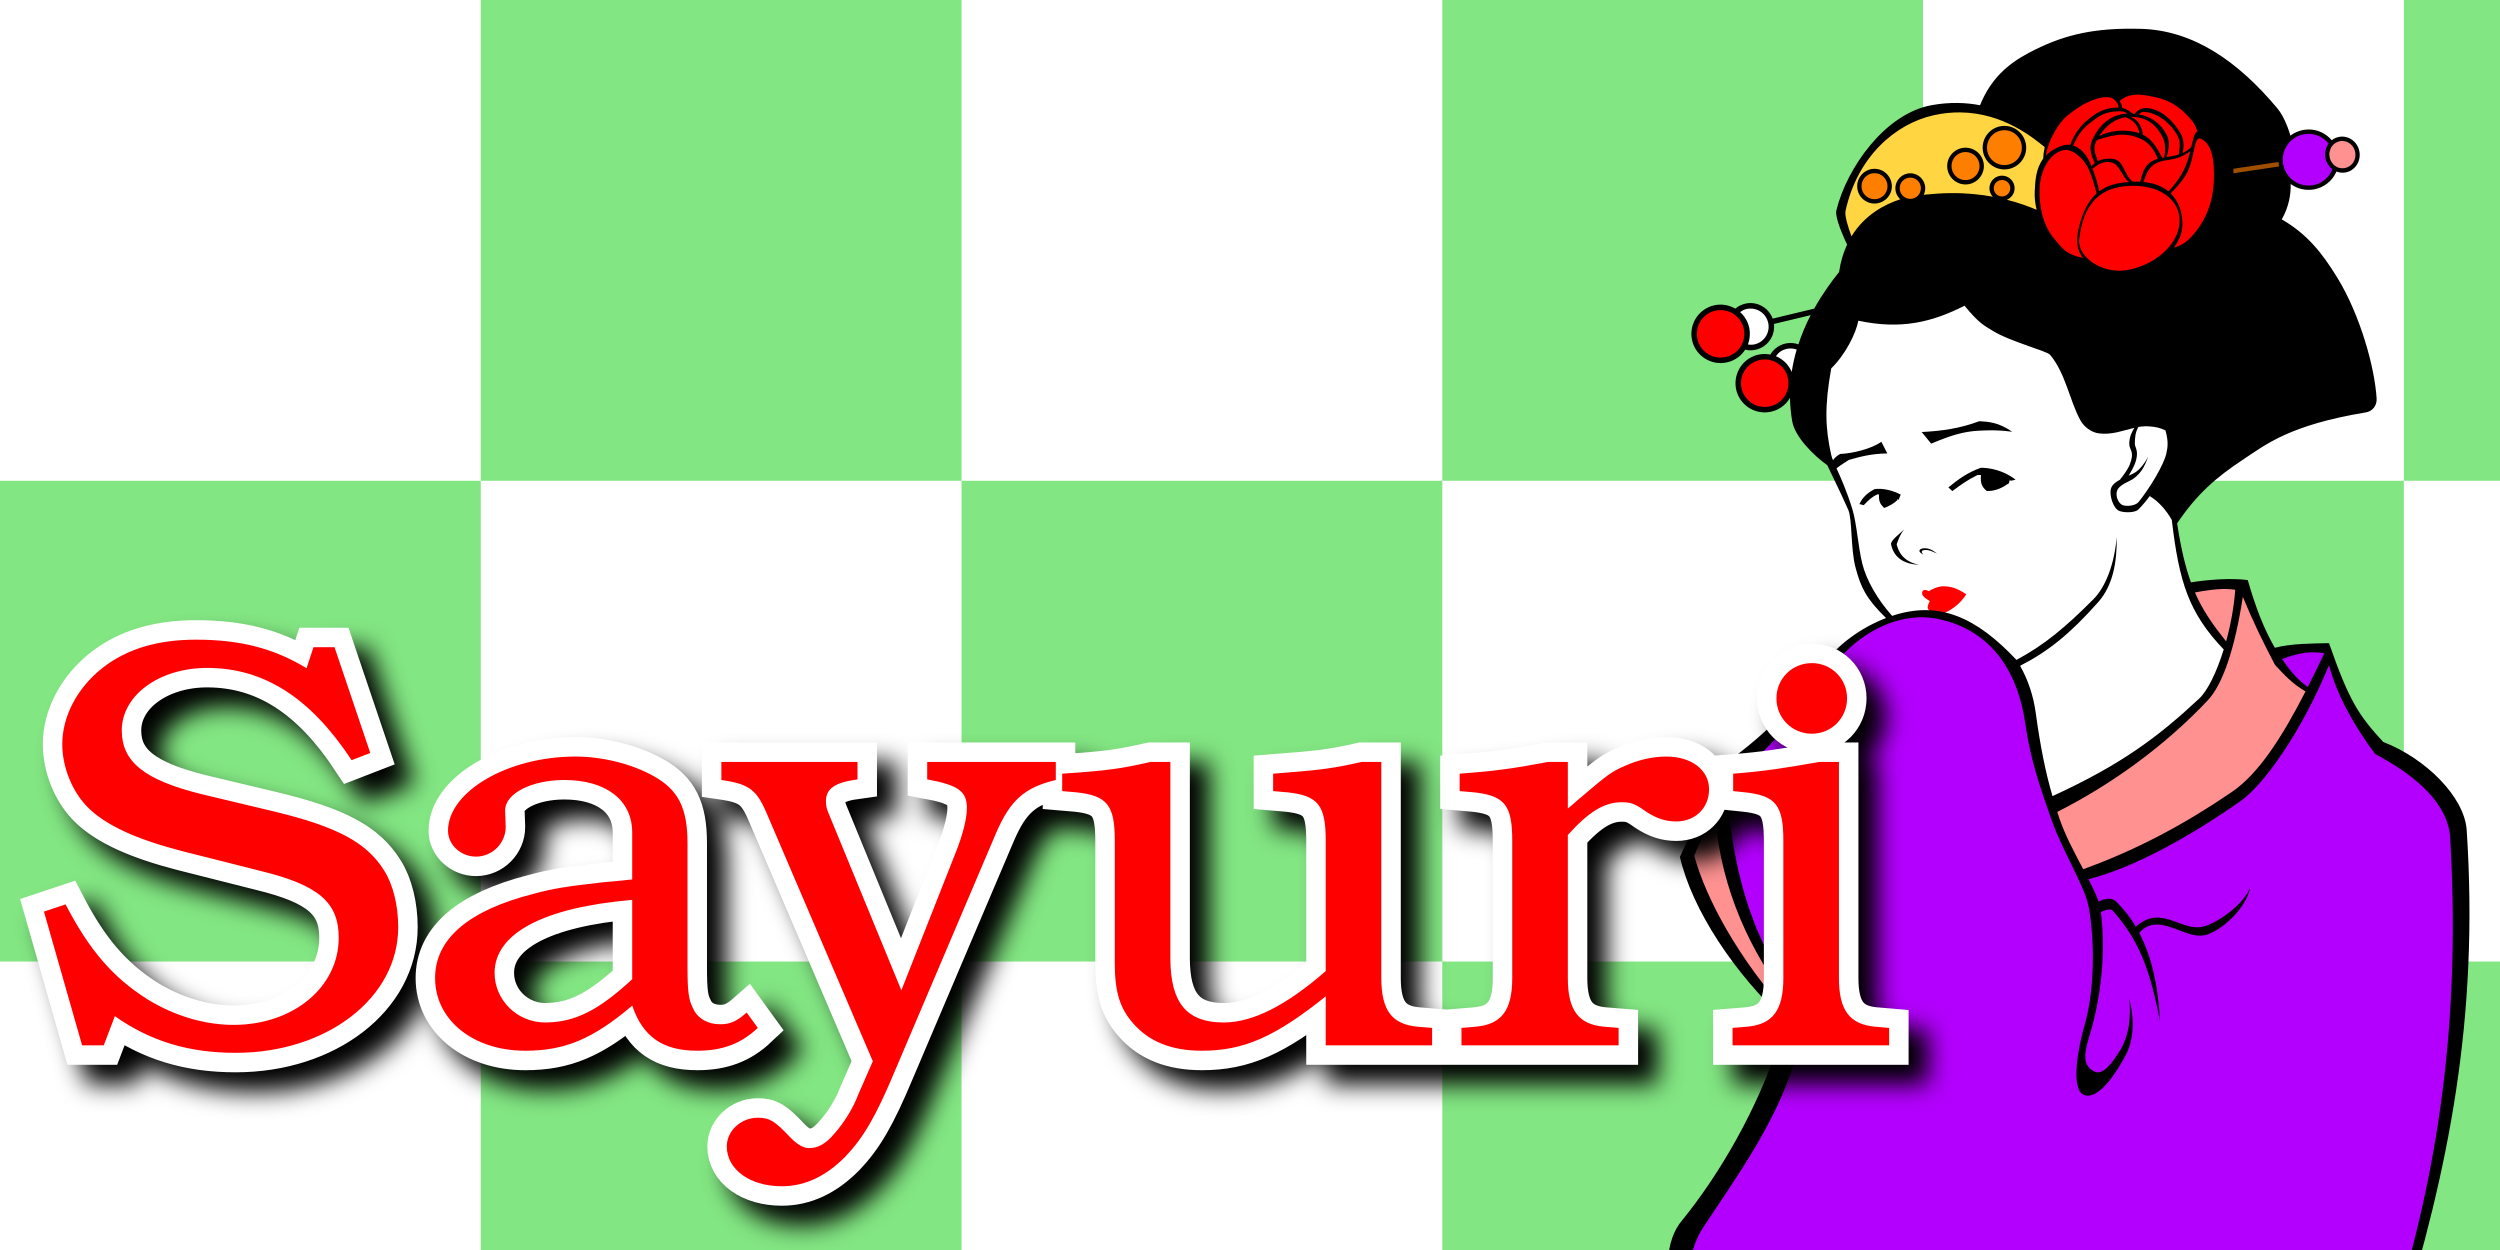
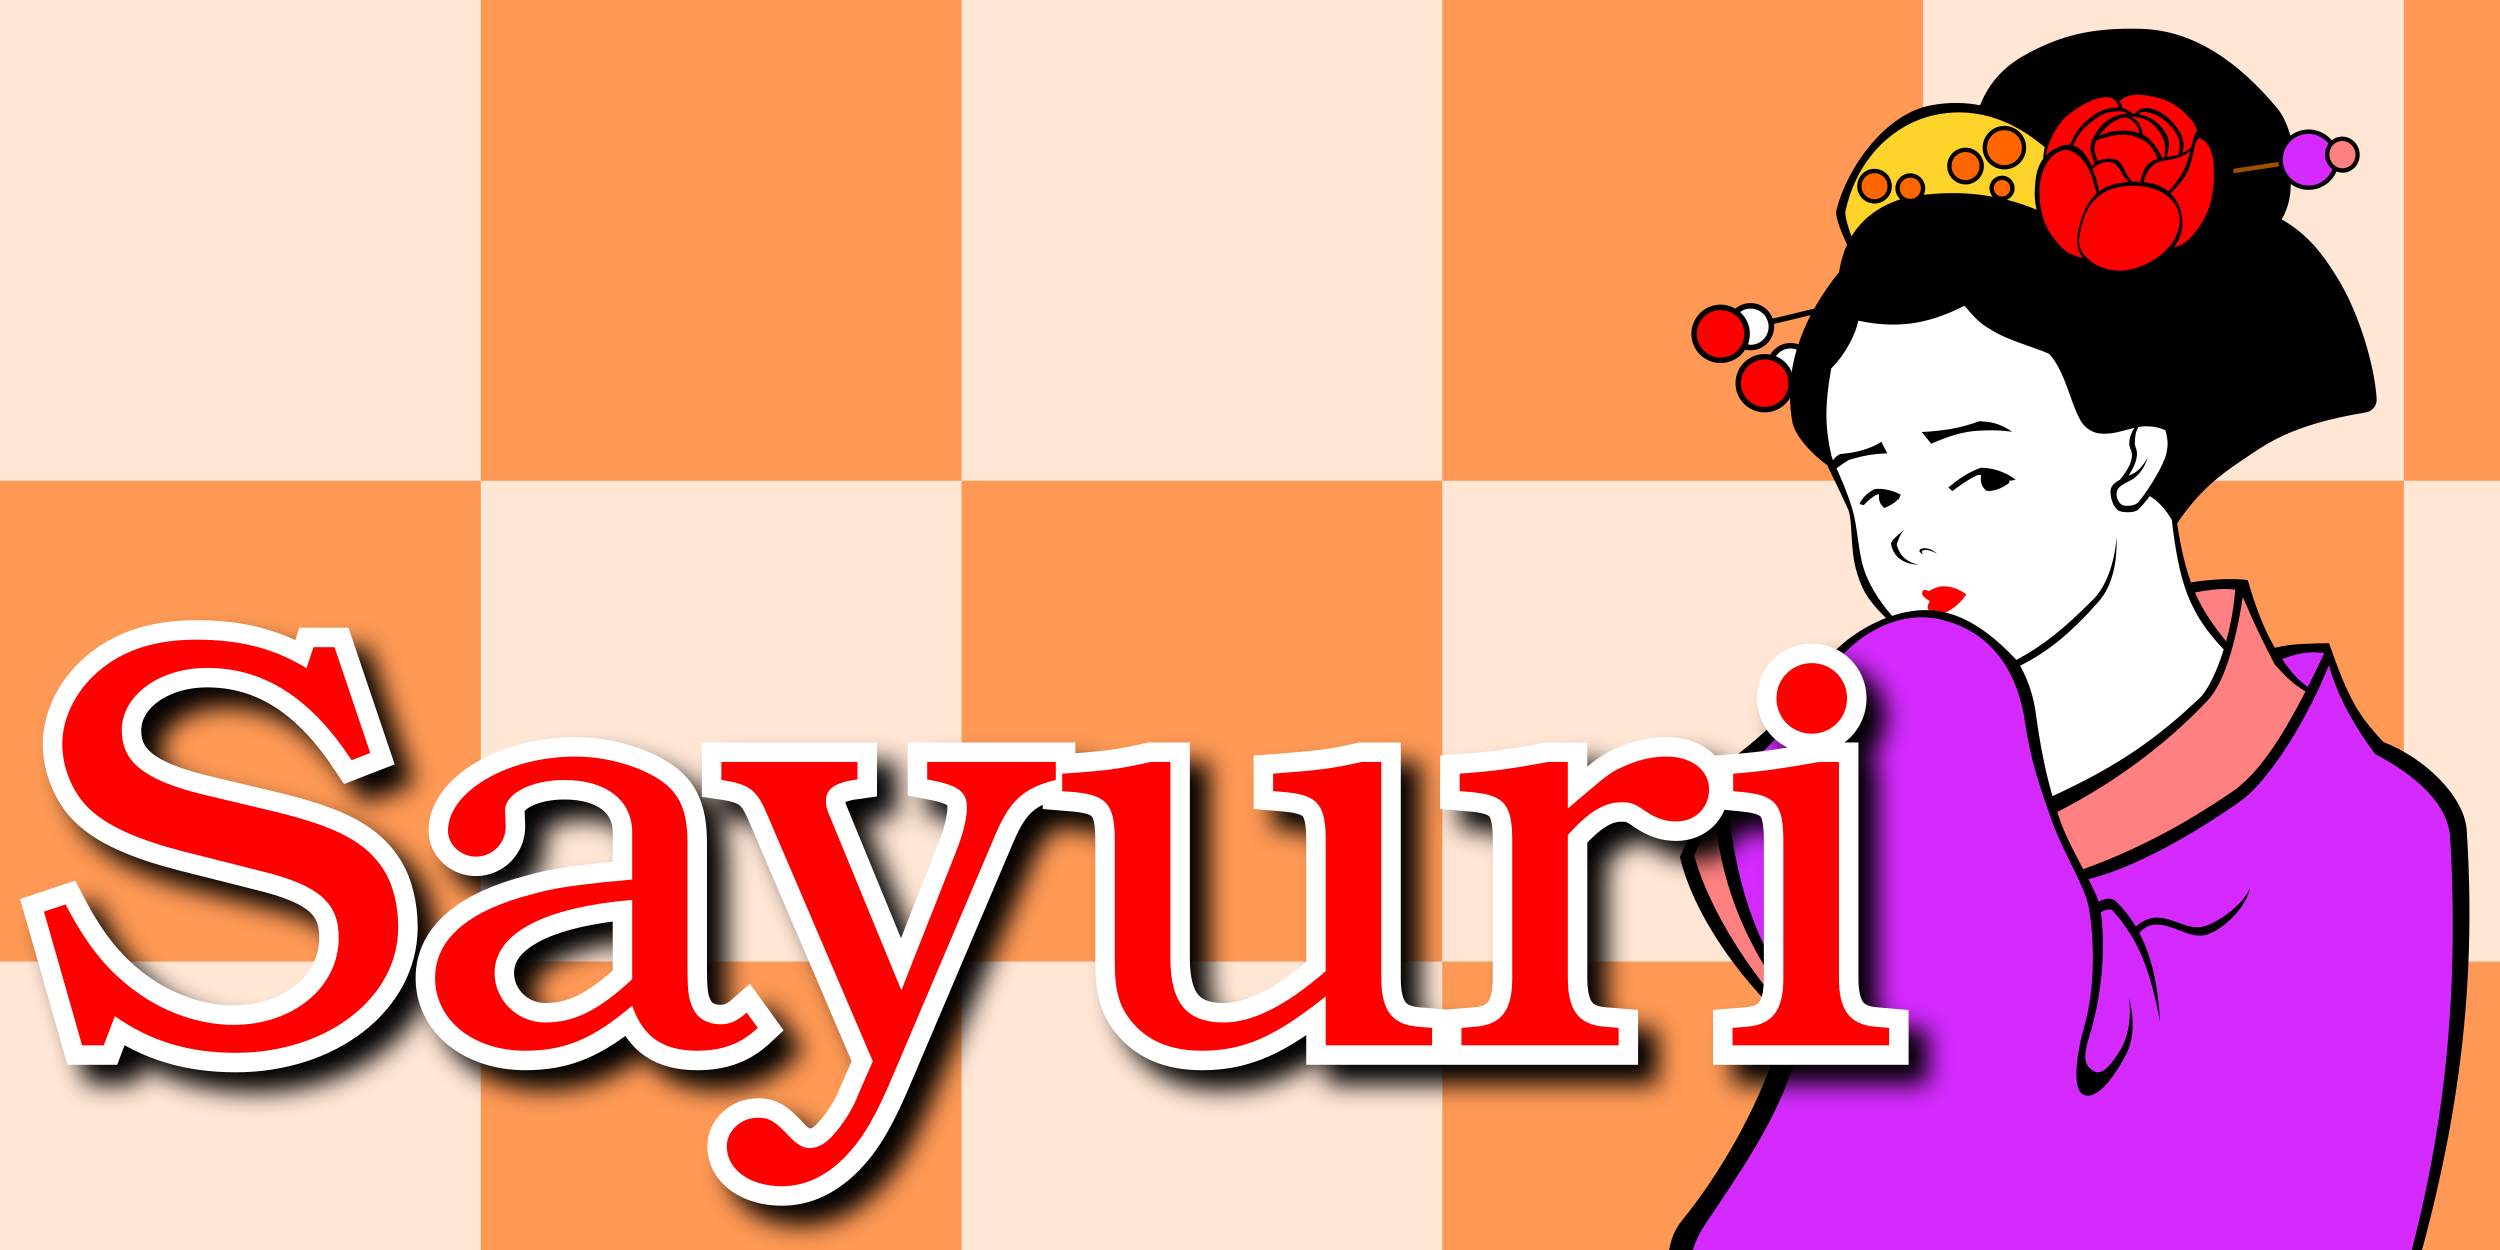
- <svg xmlns="http://www.w3.org/2000/svg" width="130" height="65" id="svg2" version="1.1">
+ <svg xmlns="http://www.w3.org/2000/svg" width="130" height="65" id="svg2" version="1.1" enable-background="new">
  <defs id="defs4">
    <linearGradient id="linearGradient3849">
      <stop style="stop-color:#ffffff;stop-opacity:1;" offset="0" id="stop3851" />
      <stop style="stop-color:#82e682;stop-opacity:1;" offset="1" id="stop3853" />
    </linearGradient>
    <linearGradient id="linearGradient5010">
      <stop style="stop-color:#ffffff;stop-opacity:1;" offset="0" id="stop5012" />
      <stop style="stop-color:#55ff55;stop-opacity:1;" offset="1" id="stop5014" />
    </linearGradient>
-     <filter color-interpolation-filters="sRGB" id="filter4977-2">
-       <feGaussianBlur stdDeviation="2.496" id="feGaussianBlur4979-8" />
-     </filter>
    <filter id="filter3824" color-interpolation-filters="sRGB">
      <feGaussianBlur stdDeviation="2.536" id="feGaussianBlur3826" />
    </filter>
  </defs>
  <g id="layer9" transform="translate(0,-335)">
-     <rect style="color:#000000;fill:#82e682;fill-opacity:1;stroke:none;stroke-width:8;marker:none;visibility:visible;display:inline;overflow:visible;enable-background:accumulate" id="rect3847" width="130" height="65" x="0" y="0" transform="translate(0,335)" />
-     <rect style="color:#000000;fill:#ffffff;fill-opacity:1;stroke:none;stroke-width:8;marker:none;visibility:visible;display:inline;overflow:visible;enable-background:accumulate" id="rect4592" width="25" height="25" x="0" y="335" />
-     <rect style="color:#000000;fill:#ffffff;fill-opacity:1;stroke:none;stroke-width:8;marker:none;visibility:visible;display:inline;overflow:visible;enable-background:accumulate" id="rect4592-9" width="25" height="25" x="50" y="335" />
-     <rect style="color:#000000;fill:#ffffff;fill-opacity:1;stroke:none;stroke-width:8;marker:none;visibility:visible;display:inline;overflow:visible;enable-background:accumulate" id="rect4592-9-8" width="25" height="25" x="100" y="335" />
-     <rect style="color:#000000;fill:#ffffff;fill-opacity:1;stroke:none;stroke-width:8;marker:none;visibility:visible;display:inline;overflow:visible;enable-background:accumulate" id="rect4592-7" width="25" height="25" x="25" y="360" />
-     <rect style="color:#000000;fill:#ffffff;fill-opacity:1;stroke:none;stroke-width:8;marker:none;visibility:visible;display:inline;overflow:visible;enable-background:accumulate" id="rect4592-9-1" width="25" height="25" x="75" y="360" />
-     <rect style="color:#000000;fill:#ffffff;fill-opacity:1;stroke:none;stroke-width:8;marker:none;visibility:visible;display:inline;overflow:visible;enable-background:accumulate" id="rect4592-9-8-0" width="25" height="25" x="125" y="360" />
-     <rect style="color:#000000;fill:#ffffff;fill-opacity:1;stroke:none;stroke-width:8;marker:none;visibility:visible;display:inline;overflow:visible;enable-background:accumulate" id="rect4592-70" width="25" height="25" x="0" y="385" />
-     <rect style="color:#000000;fill:#ffffff;fill-opacity:1;stroke:none;stroke-width:8;marker:none;visibility:visible;display:inline;overflow:visible;enable-background:accumulate" id="rect4592-9-2" width="25" height="25" x="50" y="385" />
-     <rect style="color:#000000;fill:#ffffff;fill-opacity:1;stroke:none;stroke-width:8;marker:none;visibility:visible;display:inline;overflow:visible;enable-background:accumulate" id="rect4592-9-8-4" width="25" height="25" x="100" y="385" />
+     <rect style="color:#000000;fill:#ff9955;fill-opacity:1;stroke:none;stroke-width:8;marker:none;visibility:visible;display:inline;overflow:visible;enable-background:accumulate" id="rect3847" width="130" height="65" x="0" y="0" transform="translate(0,335)" />
+     <rect style="color:#000000;fill:#ffe6d5;fill-opacity:1;stroke:none;stroke-width:8;marker:none;visibility:visible;display:inline;overflow:visible;enable-background:accumulate" id="rect4592" width="25" height="25" x="0" y="335" />
+     <rect style="color:#000000;fill:#ffe6d5;fill-opacity:1;stroke:none;stroke-width:8;marker:none;visibility:visible;display:inline;overflow:visible;enable-background:accumulate" id="rect4592-9" width="25" height="25" x="50" y="335" />
+     <rect style="color:#000000;fill:#ffe6d5;fill-opacity:1;stroke:none;stroke-width:8;marker:none;visibility:visible;display:inline;overflow:visible;enable-background:accumulate" id="rect4592-9-8" width="25" height="25" x="100" y="335" />
+     <rect style="color:#000000;fill:#ffe6d5;fill-opacity:1;stroke:none;stroke-width:8;marker:none;visibility:visible;display:inline;overflow:visible;enable-background:accumulate" id="rect4592-7" width="25" height="25" x="25" y="360" />
+     <rect style="color:#000000;fill:#ffe6d5;fill-opacity:1;stroke:none;stroke-width:8;marker:none;visibility:visible;display:inline;overflow:visible;enable-background:accumulate" id="rect4592-9-1" width="25" height="25" x="75" y="360" />
+     <rect style="color:#000000;fill:#ffe6d5;fill-opacity:1;stroke:none;stroke-width:8;marker:none;visibility:visible;display:inline;overflow:visible;enable-background:accumulate" id="rect4592-9-8-0" width="25" height="25" x="125" y="360" />
+     <rect style="color:#000000;fill:#ffe6d5;fill-opacity:1;stroke:none;stroke-width:8;marker:none;visibility:visible;display:inline;overflow:visible;enable-background:accumulate" id="rect4592-70" width="25" height="25" x="0" y="385" />
+     <rect style="color:#000000;fill:#ffe6d5;fill-opacity:1;stroke:none;stroke-width:8;marker:none;visibility:visible;display:inline;overflow:visible;enable-background:accumulate" id="rect4592-9-2" width="25" height="25" x="50" y="385" />
+     <rect style="color:#000000;fill:#ffe6d5;fill-opacity:1;stroke:none;stroke-width:8;marker:none;visibility:visible;display:inline;overflow:visible;enable-background:accumulate" id="rect4592-9-8-4" width="25" height="25" x="100" y="385" />
  </g>
  <g id="layer7" style="display:inline" transform="translate(0,-987.3621)">
    <g id="g4534" transform="matrix(0.1126801,0,0,0.1126801,65.58979,969.0653)">
      <path id="path4101" d="m 260.223,372.678 -1.549,-41.981 14.005,-25.656 23.815,2.119 28.586,-8.388 43.592,22.999 17.746,34.506 31.68,-0.836 4.227,9.24 -9.291,25.323 8.763,11.692 c 1.437,18.496 4.053,27.605 10.697,41.073 2.873,6.464 7.9,12.322 13.287,18.787 -1.437,16.879 -15.718,29.883 -31.52,42.992 -11.133,10.595 -32.176,22.219 -49.594,30.838 -7.901,-18.855 -9.522,-31.36 -13.113,-55.243 -11.133,-20.65 -18.16,-29.781 -36.656,-33.193 -6.105,-2.155 -17.735,-2.278 -24.379,1.313 -6.644,-6.105 -11.727,-12.045 -14.78,-21.921 -2.334,-11.313 -3.504,-27.134 -3.504,-27.134 -3.412,-10.595 -8.059,-17.909 -12.01,-26.529 z" style="color:#000000;fill:#ffffff;fill-opacity:1;stroke:none;stroke-width:2;marker:none;visibility:visible;display:inline;overflow:visible;enable-background:accumulate" />
-       <path id="path4121" d="m 363.806,533.05 c 19.573,-8.44 55.128,-30.706 63.208,-41.121 9.158,-7.003 14.365,-15.443 18.855,-29.988 -11.133,-10.954 -15.263,-19.932 -17.598,-28.372 4.489,-1.975 18.496,-3.053 25.678,-1.437 3.053,12.749 7.721,22.446 15.802,35.914 4.489,5.926 9.876,11.672 14.365,13.468 -6.285,15.443 -17.059,34.118 -33.041,48.304 -15.622,14.006 -40.223,26.935 -72.007,38.607 -4.31,-10.056 -13.468,-26.217 -15.263,-35.375 z" style="color:#000000;fill:#ff9191;fill-opacity:1;stroke:none;stroke-width:2;marker:none;visibility:visible;display:inline;overflow:visible;enable-background:accumulate" />
-       <path id="path4141" d="m 246.368,635.404 c -24.78,-22.626 -43.815,-53.511 -50.279,-78.292 0,0 7.901,-16.52 15.802,-20.471 2.873,25.499 16.161,67.877 35.914,88.348 z" style="color:#000000;fill:#ff9191;fill-opacity:1;stroke:none;stroke-width:2;marker:none;visibility:visible;display:inline;overflow:visible;enable-background:accumulate" />
-       <path id="path4161" d="m 212.609,519.762 c 16.879,-11.852 29.449,-22.626 36.273,-34.118 15.084,-22.985 34.398,-39.043 55.666,-40.223 11.133,-1.437 24.421,5.028 32.322,12.211 10.415,8.26 14.006,17.957 16.879,31.963 3.259,25.372 10.734,54.459 25.499,76.855 31.963,-10.415 51.592,-22.911 74.341,-38.428 13.647,-14.365 22.267,-24.78 31.245,-46.329 -11.852,-6.105 -16.879,-12.929 -16.879,-18.316 6.824,-3.951 19.034,-2.514 22.985,-2.873 3.232,15.084 12.929,33.4 25.858,47.406 16.52,3.951 32.322,22.626 36.273,32.681 6.105,79.01 -4.31,144.732 -24.78,215.482 C 508.179,829.697 472.266,902.961 424.141,972.993 369.193,955.395 319.273,926.664 285.873,902.243 234.157,859.865 210.814,809.945 197.525,769.721 c -8.26,-19.753 -4.31,-44.533 5.028,-48.843 16.52,-23.344 32.681,-50.998 44.892,-94.453 -30.527,-35.914 -36.991,-79.728 -34.836,-106.664 z" style="color:#000000;fill:#b300fe;fill-opacity:1;stroke:none;stroke-width:2;marker:none;visibility:visible;display:inline;overflow:visible;enable-background:accumulate" />
+       <path id="path4121" d="m 363.806,533.05 c 19.573,-8.44 55.128,-30.706 63.208,-41.121 9.158,-7.003 14.365,-15.443 18.855,-29.988 -11.133,-10.954 -15.263,-19.932 -17.598,-28.372 4.489,-1.975 18.496,-3.053 25.678,-1.437 3.053,12.749 7.721,22.446 15.802,35.914 4.489,5.926 9.876,11.672 14.365,13.468 -6.285,15.443 -17.059,34.118 -33.041,48.304 -15.622,14.006 -40.223,26.935 -72.007,38.607 -4.31,-10.056 -13.468,-26.217 -15.263,-35.375 z" style="color:#000000;fill:#ff8080;fill-opacity:1;stroke:none;stroke-width:2;marker:none;visibility:visible;display:inline;overflow:visible;enable-background:accumulate" />
+       <path id="path4141" d="m 246.368,635.404 c -24.78,-22.626 -43.815,-53.511 -50.279,-78.292 0,0 7.901,-16.52 15.802,-20.471 2.873,25.499 16.161,67.877 35.914,88.348 z" style="color:#000000;fill:#ff8080;fill-opacity:1;stroke:none;stroke-width:2;marker:none;visibility:visible;display:inline;overflow:visible;enable-background:accumulate" />
+       <path id="path4161" d="m 212.609,519.762 c 16.879,-11.852 29.449,-22.626 36.273,-34.118 15.084,-22.985 34.398,-39.043 55.666,-40.223 11.133,-1.437 24.421,5.028 32.322,12.211 10.415,8.26 14.006,17.957 16.879,31.963 3.259,25.372 10.734,54.459 25.499,76.855 31.963,-10.415 51.592,-22.911 74.341,-38.428 13.647,-14.365 22.267,-24.78 31.245,-46.329 -11.852,-6.105 -16.879,-12.929 -16.879,-18.316 6.824,-3.951 19.034,-2.514 22.985,-2.873 3.232,15.084 12.929,33.4 25.858,47.406 16.52,3.951 32.322,22.626 36.273,32.681 6.105,79.01 -4.31,144.732 -24.78,215.482 C 508.179,829.697 472.266,902.961 424.141,972.993 369.193,955.395 319.273,926.664 285.873,902.243 234.157,859.865 210.814,809.945 197.525,769.721 c -8.26,-19.753 -4.31,-44.533 5.028,-48.843 16.52,-23.344 32.681,-50.998 44.892,-94.453 -30.527,-35.914 -36.991,-79.728 -34.836,-106.664 z" style="color:#000000;fill:#d42aff;fill-opacity:1;stroke:none;stroke-width:2;marker:none;visibility:visible;display:inline;overflow:visible;enable-background:accumulate" />
      <path id="path4183" d="m 359.317,263.338 c -1.975,-8.799 -3.232,-19.393 2.514,-27.654 0.18,-10.954 7.003,-23.344 7.003,-23.344 l 25.858,-10.774 26.576,3.591 17.957,16.52 5.028,19.753 -4.669,25.499 -12.211,13.288 -24.062,12.211 -24.78,-2.155 -11.492,-9.338 z" style="color:#000000;fill:#ff0000;fill-opacity:1;stroke:none;stroke-width:2;marker:none;visibility:visible;display:inline;overflow:visible;enable-background:accumulate" />
-       <path id="path4203" d="m 272.487,276.55 c -3.555,-6.349 -5.079,-11.174 -5.587,-16.761 7.111,-23.109 16.507,-34.283 37.33,-45.457 27.426,-10.158 50.282,9.142 57.9,13.967 0,0 -1.778,5.841 -0.254,8.888 -4.317,4.571 -4.825,14.729 -2.286,25.903 l -36.569,-7.111 -31.998,3.809 z" style="color:#000000;fill:#ffd641;fill-opacity:1;stroke:none;stroke-width:2;marker:none;visibility:visible;display:inline;overflow:visible;enable-background:accumulate" />
+       <path id="path4203" d="m 272.487,276.55 c -3.555,-6.349 -5.079,-11.174 -5.587,-16.761 7.111,-23.109 16.507,-34.283 37.33,-45.457 27.426,-10.158 50.282,9.142 57.9,13.967 0,0 -1.778,5.841 -0.254,8.888 -4.317,4.571 -4.825,14.729 -2.286,25.903 l -36.569,-7.111 -31.998,3.809 z" style="color:#000000;fill:#ffd42a;fill-opacity:1;stroke:none;stroke-width:2;marker:none;visibility:visible;display:inline;overflow:visible;enable-background:accumulate" />
      <g style="fill:#fe7e00;fill-opacity:1" id="g4273" transform="translate(0,2.6171874e-6)">
-         <path style="color:#000000;fill:#fe7e00;fill-opacity:1;stroke:none;stroke-width:2;marker:none;visibility:visible;display:inline;overflow:visible;enable-background:accumulate" id="path4231" d="m 323.149,234.331 a 8.952,8.952 0 1 1 -17.903,0 8.952,8.952 0 1 1 17.903,0 z" transform="translate(28.69617,-3.682253)" />
-         <path style="color:#000000;fill:#fe7e00;fill-opacity:1;stroke:none;stroke-width:2;marker:none;visibility:visible;display:inline;overflow:visible;enable-background:accumulate" id="path4233" d="m 323.784,236.172 a 7.872,7.872 0 1 1 -15.745,0 7.872,7.872 0 1 1 15.745,0 z" transform="translate(9.14215,3.047387)" />
-         <path style="color:#000000;fill:#fe7e00;fill-opacity:1;stroke:none;stroke-width:2;marker:none;visibility:visible;display:inline;overflow:visible;enable-background:accumulate" id="path4237" d="m 348.036,249.25 a 5.079,5.079 0 1 1 -10.158,0 5.079,5.079 0 1 1 10.158,0 z" transform="translate(-1.26974,6.9134521e-6)" />
-         <path style="color:#000000;fill:#fe7e00;fill-opacity:1;stroke:none;stroke-width:2;marker:none;visibility:visible;display:inline;overflow:visible;enable-background:accumulate" id="path4239" d="m 304.484,248.044 a 6.031,6.031 0 1 1 -12.063,0 6.031,6.031 0 1 1 12.063,0 z" transform="translate(1.0158,1.142767)" />
-         <path style="color:#000000;fill:#fe7e00;fill-opacity:1;stroke:none;stroke-width:2;marker:none;visibility:visible;display:inline;overflow:visible;enable-background:accumulate" id="path4241" d="m 288.739,235.728 a 7.682,7.682 0 1 1 -15.364,0 7.682,7.682 0 1 1 15.364,0 z" transform="matrix(0.9173554,0,0,0.9173554,25.38645,32.17905)" />
+         <path style="color:#000000;fill:#ff6600;fill-opacity:1;stroke:none;stroke-width:2;marker:none;visibility:visible;display:inline;overflow:visible;enable-background:accumulate" id="path4231" d="m 323.149,234.331 a 8.952,8.952 0 1 1 -17.903,0 8.952,8.952 0 1 1 17.903,0 z" transform="translate(28.69617,-3.682253)" />
+         <path style="color:#000000;fill:#ff6600;fill-opacity:1;stroke:none;stroke-width:2;marker:none;visibility:visible;display:inline;overflow:visible;enable-background:accumulate" id="path4233" d="m 323.784,236.172 a 7.872,7.872 0 1 1 -15.745,0 7.872,7.872 0 1 1 15.745,0 z" transform="translate(9.14215,3.047387)" />
+         <path style="color:#000000;fill:#ff6600;fill-opacity:1;stroke:none;stroke-width:2;marker:none;visibility:visible;display:inline;overflow:visible;enable-background:accumulate" id="path4237" d="m 348.036,249.25 a 5.079,5.079 0 1 1 -10.158,0 5.079,5.079 0 1 1 10.158,0 z" transform="translate(-1.26974,6.9134521e-6)" />
+         <path style="color:#000000;fill:#ff6600;fill-opacity:1;stroke:none;stroke-width:2;marker:none;visibility:visible;display:inline;overflow:visible;enable-background:accumulate" id="path4239" d="m 304.484,248.044 a 6.031,6.031 0 1 1 -12.063,0 6.031,6.031 0 1 1 12.063,0 z" transform="translate(1.0158,1.142767)" />
+         <path style="color:#000000;fill:#ff6600;fill-opacity:1;stroke:none;stroke-width:2;marker:none;visibility:visible;display:inline;overflow:visible;enable-background:accumulate" id="path4241" d="m 288.739,235.728 a 7.682,7.682 0 1 1 -15.364,0 7.682,7.682 0 1 1 15.364,0 z" transform="matrix(0.9173554,0,0,0.9173554,25.38645,32.17905)" />
      </g>
      <path transform="matrix(0.8453039,0,0,0.8453039,46.48659,45.53043)" d="m 223.348,316.483 a 11.491,11.491 0 1 1 -22.982,0 11.491,11.491 0 1 1 22.982,0 z" id="path4315" style="color:#000000;fill:#ffffff;fill-opacity:1;stroke:none;stroke-width:2;marker:none;visibility:visible;display:inline;overflow:visible;enable-background:accumulate" />
      <path transform="matrix(1.134328,0,0,1.134328,-36.70502,-51.01519)" d="m 256.234,337.243 a 8.507,8.507 0 1 1 -17.015,0 8.507,8.507 0 1 1 17.015,0 z" id="path4317" style="color:#000000;fill:#ffffff;fill-opacity:1;stroke:none;stroke-width:2;marker:none;visibility:visible;display:inline;overflow:visible;enable-background:accumulate" />
      <path transform="translate(3.93619,-0.3809174)" d="m 220.681,317.182 a 12.316,12.316 0 1 1 -24.633,0 12.316,12.316 0 1 1 24.633,0 z" id="path4340" style="color:#000000;fill:#ff0000;fill-opacity:1;stroke:none;stroke-width:2;marker:none;visibility:visible;display:inline;overflow:visible;enable-background:accumulate" />
      <path transform="translate(-1.90463,-2.920407)" d="m 246.584,342.449 a 12.443,12.443 0 1 1 -24.887,0 12.443,12.443 0 1 1 24.887,0 z" id="path4342" style="color:#000000;fill:#ff0000;fill-opacity:1;stroke:none;stroke-width:2;marker:none;visibility:visible;display:inline;overflow:visible;enable-background:accumulate" />
      <path id="path4365" d="m 447.965,243.41 -0.635,-5.206 23.236,-2.666 0,4.825 z" style="color:#000000;fill:#a04f00;fill-opacity:1;stroke:none;stroke-width:2;marker:none;visibility:visible;display:inline;overflow:visible;enable-background:accumulate" />
-       <path transform="matrix(0.9526066,0,0,0.9526066,23.27539,7.077463)" d="m 496.469,240.426 a 13.396,13.396 0 1 1 -26.792,0 13.396,13.396 0 1 1 26.792,0 z" id="path4385" style="color:#000000;fill:#b300fe;fill-opacity:1;stroke:none;stroke-width:2;marker:none;visibility:visible;display:inline;overflow:visible;enable-background:accumulate" />
-       <path transform="translate(-0.88882,-1.396707)" d="m 507.262,235.22 a 7.555,7.555 0 1 1 -15.11,0 7.555,7.555 0 1 1 15.11,0 z" id="path4405" style="color:#000000;fill:#ff9191;fill-opacity:1;stroke:none;stroke-width:2;marker:none;visibility:visible;display:inline;overflow:visible;enable-background:accumulate" />
+       <path transform="matrix(0.9526066,0,0,0.9526066,23.27539,7.077463)" d="m 496.469,240.426 a 13.396,13.396 0 1 1 -26.792,0 13.396,13.396 0 1 1 26.792,0 z" id="path4385" style="color:#000000;fill:#d42aff;fill-opacity:1;stroke:none;stroke-width:2;marker:none;visibility:visible;display:inline;overflow:visible;enable-background:accumulate" />
+       <path transform="translate(-0.88882,-1.396707)" d="m 507.262,235.22 a 7.555,7.555 0 1 1 -15.11,0 7.555,7.555 0 1 1 15.11,0 z" id="path4405" style="color:#000000;fill:#ff8080;fill-opacity:1;stroke:none;stroke-width:2;marker:none;visibility:visible;display:inline;overflow:visible;enable-background:accumulate" />
      <path id="path4097" d="m 308.082,435.248 c 0.857,-0.794 4.275,-2.337 6.612,-2.308 3.569,0.045 6.342,0.792 10.627,3.713 -2.381,3.619 -5.25,6.133 -8.742,7.959 -1.306,0.683 -2.846,1.163 -4.31,0.988 -1.728,-0.207 -3.946,-0.751 -4.669,-2.334 -0.5,-1.096 0.898,-3.502 0.898,-3.502 0,0 -2.913,-1.543 -3.502,-3.063 -0.426,-2.376 1.497,-2.491 3.084,-1.453 z" style="color:#000000;fill:#ff0000;fill-opacity:1;stroke:none;stroke-width:2;marker:none;visibility:visible;display:inline;overflow:visible;enable-background:accumulate" />
      <path id="path3072" d="m 401.875,175.625 c -19.75,-0.089 -32.966,3.39 -47.562,11.062 -10.24,5.383 -17.814,12.367 -22.656,24.25 -6.549,-1.248 -13.999,-1.525 -22.312,-0.031 -21.516,3.866 -39.238,29.025 -44,48.625 -0.552,2.27 1.517,8.477 4.969,15.719 -1.692,3.633 -2.994,7.813 -3.688,12.656 -3.31,4.114 -7.565,9.868 -11.5,16.906 l -19.156,4.594 c -1.875,-5.115 -7.327,-8.172 -12.75,-6.875 -1.709,0.409 -3.237,1.217 -4.5,2.281 -2.896,-1.686 -6.4,-2.339 -9.906,-1.5 -7.235,1.731 -11.731,9.046 -10,16.281 1.731,7.235 9.046,11.699 16.281,9.969 3.513,-0.84 6.369,-2.991 8.188,-5.812 1.591,0.374 3.296,0.408 5,0 5.423,-1.297 8.924,-6.466 8.281,-11.875 L 253.5,307.812 c -2.122,4.112 -4.067,8.625 -5.656,13.469 -3.055,-1.064 -6.544,-0.782 -9.469,1.094 -1.479,0.949 -2.658,2.205 -3.5,3.625 -3.289,-0.638 -6.809,-0.102 -9.844,1.844 -6.262,4.016 -8.11,12.394 -4.094,18.656 4.016,6.262 12.394,8.079 18.656,4.062 1.866,-1.197 3.337,-2.762 4.375,-4.562 0.062,3.531 0.382,7.162 1.031,10.875 1.236,7.068 9.839,15.709 16.188,20.188 1.931,4.29 5.209,10.574 9.656,20.562 1.932,4.34 1.026,17.95 3.375,26.688 2.434,9.055 4.732,14.195 14.062,23.281 -11.626,4.483 -22.314,12.317 -28.844,21.344 -13.654,18.874 -26.703,32.948 -49.844,48.969 -0.423,5.001 -0.541,9.99 -0.406,14.938 -6.582,6.216 -11.37,14.713 -16.031,24.969 5.629,24.392 25.021,53.659 48.875,75.75 -1.06,3.441 -2.176,6.858 -3.281,10.281 -9.896,30.64 -27.614,60.94 -44.719,81.875 -9.763,11.949 -7.078,32.139 -0.906,46.281 41.351,94.749 66.751,142.196 231.406,206.5 54.292,-79.657 78.29,-130.814 100.594,-202.938 22.659,-73.272 36.883,-143.133 31.125,-230.094 -1.019,-15.388 -18.982,-33.154 -38.562,-40.719 -11.211,-12.244 -15.607,-18.647 -24.969,-45.562 -7.168,0.146 -17.4,0.107 -25,2.125 -5.123,-8.775 -9.051,-19.178 -12.5,-31.25 -7.551,-0.979 -17.824,-0.259 -26.219,1.062 -2.558,-7.079 -4.638,-15.663 -6.375,-27.219 9.138,-13.617 18.136,-21.31 30.375,-29.406 10.369,-6.859 21.364,-15.989 56.75,-21.812 2.869,-0.472 5.139,-3.004 4.938,-6.375 -0.86,-14.399 -7.601,-38.535 -18.031,-55.594 -7.072,-11.567 -13.989,-20.31 -25.75,-27.094 3.345,-5.933 4.212,-11.543 4.125,-16.344 2.862,2.117 6.543,3.134 10.344,2.562 4.959,-0.745 8.945,-4.011 10.781,-8.312 1.233,0.486 2.586,0.677 3.969,0.469 4.35,-0.653 7.339,-4.892 6.656,-9.438 -0.683,-4.545 -4.775,-7.716 -9.125,-7.062 -1.383,0.208 -2.652,0.764 -3.688,1.594 -2.642,-3.126 -6.603,-5.044 -10.875,-4.969 -0.61,0.011 -1.224,0.063 -1.844,0.156 -2.394,0.36 -4.546,1.314 -6.344,2.688 -0.516,-1.788 -2.562,-8.447 -6.031,-12.594 -18.017,-21.53 -38.589,-36.023 -62.938,-36.688 -1.377,-0.038 -2.746,-0.057 -4.062,-0.062 z m 2.844,30.438 c 2.603,0.045 5.257,0.601 7.688,1.125 6.512,1.403 11.474,4.247 16.906,10.688 1.254,1.486 2.124,3.268 2.656,5.188 -0.707,0.312 -1.297,1.134 -1.688,2.594 -0.438,1.64 -0.807,3.151 -1.156,4.625 -1.266,1.219 -2.585,2.063 -3.938,2.688 0.642,-3.529 0.538,-6.311 -0.938,-8.969 -3.189,-5.745 -9.248,-11.501 -15.812,-11.781 -1.664,-0.002 -3.781,0.516 -5.375,2.688 -0.353,-0.035 -0.698,-0.073 -1.062,-0.094 -1.316,-1.256 -3.012,-2.322 -4.781,-2.656 -0.006,-0.52 -0.061,-1.143 -0.281,-1.594 -0.245,-0.502 -0.541,-1.012 -0.875,-1.5 2.495,-2.357 5.531,-3.055 8.656,-3 z M 390.25,207.219 c 0.379,0.003 0.757,0.025 1.125,0.062 1.566,0.159 2.895,1.566 3.719,2.906 0.319,0.52 0.454,1.315 0.531,1.875 -0.231,-0.008 -0.468,-0.035 -0.688,-0.031 -6.286,0.106 -9.652,2.51 -13.531,5.594 -3.685,2.929 -6.513,7.264 -8.125,11.625 -0.543,-0.071 -1.077,-0.096 -1.625,-0.062 -0.973,0.059 -1.94,0.308 -2.906,0.688 -2.904,1.142 -5.061,2.614 -6.688,4.281 0.853,-6.62 5.847,-15.068 9.531,-18.125 6.169,-5.119 12.977,-8.857 18.656,-8.812 z m 6.094,6.5 c 1.107,0.009 2.47,0.341 3.312,1.062 -6.292,0.302 -12.357,3.678 -16.219,12.219 -1.542,3.411 -0.707,6.547 1.188,10.625 -0.539,0.416 -1.035,0.893 -1.5,1.469 -0.138,-0.337 -0.261,-0.657 -0.406,-1 -2.052,-4.845 -4.959,-7.628 -8.094,-8.562 2.27,-5.039 4.392,-7.823 7.906,-10.5 3.917,-2.984 6.681,-5.37 13.812,-5.312 z m 10.938,0.312 c 0.332,-0.009 0.676,0.021 1,0.062 6.033,0.762 11.718,5.594 14.562,10.969 1.367,2.583 1.077,5.065 0.531,8.625 -1.848,0.6 -3.717,0.876 -5.531,1.156 0.899,-3.876 1.568,-7.209 -0.031,-10.25 -2.647,-5.036 -6.898,-8.353 -12.875,-9.438 0.642,-0.837 1.485,-1.102 2.344,-1.125 z m -84.812,0.219 c 19.948,0.196 33.701,11.738 39.031,16 -0.363,1.726 -0.618,3.514 -0.719,5.406 -3.427,4.579 -3.627,10.253 -3.875,14.906 -0.152,2.844 0.192,5.752 0.875,8.625 -3.495,-1.475 -8.085,-3.186 -13.719,-4.625 2.083,-0.878 3.562,-2.919 3.562,-5.312 0,-3.191 -2.622,-5.812 -5.812,-5.812 -3.191,0 -5.812,2.622 -5.812,5.812 0,1.5 0.586,2.878 1.531,3.906 -5.734,-1.054 -12.276,-1.747 -19.656,-1.656 -3.771,0.046 -7.844,0.299 -12.188,0.75 0.438,-0.908 0.688,-1.927 0.688,-3 0,-3.799 -3.076,-6.906 -6.875,-6.906 -3.799,0 -6.906,3.107 -6.906,6.906 0,2.018 0.89,3.828 2.281,5.094 -7.385,2.365 -16.538,7.28 -22.531,17.094 -1.539,-4.178 -3.238,-9.525 -2.75,-11.75 5.508,-25.122 23.07,-40.214 40.656,-44.125 4.296,-0.955 8.361,-1.35 12.219,-1.312 z m 78.812,2.031 c 0.063,2.3e-4 0.125,-9.8e-4 0.188,0 7.594,0.119 11.839,4.073 14.562,9.656 1.333,2.732 1.266,6.05 0.656,9.094 -0.32,0.053 -0.623,0.128 -0.938,0.188 -2.791,-5.382 -4.977,-8.665 -8.875,-10.625 -0.826,-4.716 -2.387,-6.764 -5.594,-8.312 z m -2.438,0.188 c 3.297,1.204 5.638,3.338 6.406,7.438 -5.842,-2.156 -14.164,-1.415 -18.656,1.375 3.303,-5.27 7.657,-8.096 12.25,-8.812 z m -55.938,4 c -5.537,0 -10.031,4.526 -10.031,10.062 0,5.537 4.494,10.031 10.031,10.031 5.537,0 10.062,-4.494 10.062,-10.031 0,-5.537 -4.526,-10.062 -10.062,-10.062 z m 0,2 c 4.456,0 8.062,3.607 8.062,8.062 0,4.456 -3.607,8.031 -8.062,8.031 -4.456,0 -8.031,-3.575 -8.031,-8.031 0,-4.456 3.575,-8.062 8.031,-8.062 z m 140.25,1.688 c 3.712,-0.04 7.091,1.7 9.344,4.469 -1.017,1.394 -1.585,3.134 -1.594,4.969 -0.008,0.431 -0.005,0.898 0.062,1.344 0.065,0.432 0.153,0.851 0.281,1.25 0.541,1.778 1.634,3.271 3.031,4.312 -1.532,3.781 -4.856,6.724 -9.188,7.375 -5.845,0.878 -11.304,-2.607 -13.094,-8.031 1.6e-4,-0.01 1.6e-4,-0.021 0,-0.031 -0.006,-0.019 0.006,-0.043 0,-0.062 -0.01,-0.011 -0.021,-0.021 -0.031,-0.031 -0.099,-0.31 -0.169,-0.628 -0.25,-0.938 -0.081,-0.309 -0.172,-0.628 -0.219,-0.938 -0.047,-0.314 -0.04,-0.626 -0.062,-0.938 -0.013,-0.312 -0.034,-0.612 -0.031,-0.938 0.001,-0.031 0.001,-0.062 0,-0.094 -0.009,-0.032 -0.019,-0.063 -0.031,-0.094 0.131,-5.698 4.322,-10.623 10.156,-11.5 0.541,-0.081 1.095,-0.119 1.625,-0.125 z m -85.656,0.375 c 2.715,0.005 5.244,0.569 7.938,1.75 3.862,1.693 6.086,4.144 8.281,9.375 -1.678,0.48 -3.235,1.226 -4.562,2.562 -2.064,2.078 -2.873,5.052 -3.531,8.031 -0.574,-0.024 -1.147,-0.038 -1.75,-0.031 -0.497,0.005 -1.014,0.005 -1.531,0.031 -0.031,0.002 -0.063,-0.002 -0.094,0 -4.334,-2.831 -3.8,-10.087 -9.625,-10.594 -2.207,-0.192 -4.543,0.045 -6.594,1.094 -1.332,-3.369 -2.303,-6.023 -0.844,-8.969 0.136,-0.274 0.297,-0.517 0.438,-0.781 4.752,-1.566 8.469,-2.475 11.875,-2.469 z m 35.438,1.688 c 0.114,-0.007 0.23,0.017 0.344,0.062 5.153,2.043 6.696,9.226 6.281,19.625 -0.365,9.157 -3.267,17.93 -10.188,25.531 -2.355,2.587 -4.74,4.242 -8.25,5.219 2.392,-3.305 3.906,-6.962 3.938,-10.594 0.046,-5.366 -1.585,-10.693 -5.438,-14.469 10.165,-9.937 9.158,-14.351 11.531,-23.281 0.22,-0.828 0.984,-2.046 1.781,-2.094 z m 65.625,1.219 c 3.063,-0.134 5.795,2.169 6.281,5.406 0.519,3.453 -1.696,6.629 -5,7.125 -1.304,0.196 -2.595,-0.038 -3.688,-0.625 -0.02,-0.022 -0.041,-0.043 -0.062,-0.062 -0.013,-0.007 -0.019,-0.024 -0.031,-0.031 -0.188,-0.109 -0.386,-0.215 -0.562,-0.344 -0.188,-0.137 -0.359,-0.279 -0.531,-0.438 -0.021,-0.019 -0.073,-0.043 -0.094,-0.062 -0.151,-0.141 -0.269,-0.312 -0.406,-0.469 -0.465,-0.536 -0.852,-1.152 -1.125,-1.844 -0.091,-0.231 -0.184,-0.442 -0.25,-0.688 -0.066,-0.245 -0.086,-0.523 -0.125,-0.781 -0.039,-0.258 -0.085,-0.528 -0.094,-0.781 -0.009,-0.254 -0.019,-0.472 0,-0.719 0.058,-0.741 0.275,-1.445 0.562,-2.094 0.003,-0.008 -0.003,-0.024 0,-0.031 0.076,-0.169 0.129,-0.34 0.219,-0.5 0.007,-0.012 0.024,-0.019 0.031,-0.031 0.018,-0.032 0.043,-0.062 0.062,-0.094 0.023,-0.039 0.039,-0.086 0.062,-0.125 0.099,-0.161 0.2,-0.287 0.312,-0.438 0.131,-0.175 0.29,-0.341 0.438,-0.5 0.01,-0.011 0.021,-0.052 0.031,-0.062 0.045,-0.038 0.087,-0.08 0.125,-0.125 0.86,-0.843 1.986,-1.435 3.25,-1.625 0.207,-0.031 0.39,-0.054 0.594,-0.062 z m -173.594,3.094 c -4.668,0 -8.469,3.801 -8.469,8.469 0,4.668 3.801,8.5 8.469,8.5 4.668,0 8.469,-3.832 8.469,-8.5 0,-4.668 -3.801,-8.469 -8.469,-8.469 z m 45.844,1.031 c 3.898,-0.289 8.192,3.931 10.188,7.312 2.058,3.487 3.874,10.402 4.469,12.781 -3.345,2.993 -6.18,7.707 -8.062,15.188 -1.279,5.082 -1.653,10.318 1.844,14.594 -8.183,-1.807 -9.287,-4.079 -13.469,-9.062 -5.149,-6.137 -6.94,-15.047 -6.656,-22.875 0.296,-8.177 4.339,-16.253 10.906,-17.812 0.256,-0.061 0.521,-0.106 0.781,-0.125 z m 57.906,0.531 c -1.48,6.037 -3.227,11.232 -10.094,18.625 -2.795,-2.33 -6.597,-3.9 -11.531,-4.344 1.05,-3.04 1.856,-5.39 3.906,-7.281 4.775,-4.405 9.877,-1.07 17.719,-7 z m -103.75,0.438 c 3.587,0 6.469,2.882 6.469,6.469 0,3.587 -2.882,6.5 -6.469,6.5 -3.587,0 -6.469,-2.913 -6.469,-6.5 0,-3.587 2.882,-6.469 6.469,-6.469 z m 65.5,4.594 c 0.88,-0.011 1.74,0.127 2.594,0.469 3.176,1.271 4.37,6.604 7.312,8.781 -4.652,0.334 -9.518,1.136 -13.719,4.312 -0.628,-3.43 -1.654,-6.771 -3.062,-10.375 2.133,-1.948 4.525,-3.16 6.875,-3.188 z m 78.938,0 c 0.026,0.338 0.074,0.691 0.125,1.031 0.053,0.351 0.11,0.691 0.188,1.031 l -21.156,3.156 0.062,-2.094 z m -186.438,3.156 c -4.407,0 -8,3.624 -8,8.031 0,4.407 3.593,8 8,8 4.407,0 8,-3.593 8,-8 0,-4.407 -3.593,-8.031 -8,-8.031 z m 0,2 c 3.326,0 6,2.705 6,6.031 0,3.326 -2.674,6 -6,6 -3.326,0 -6,-2.674 -6,-6 0,-3.326 2.674,-6.031 6,-6.031 z m 16.531,2.062 c 2.718,0 4.875,2.188 4.875,4.906 0,2.718 -2.157,4.906 -4.875,4.906 -2.718,0 -4.906,-2.188 -4.906,-4.906 0,-2.718 2.188,-4.906 4.906,-4.906 z m 42.312,1.094 c 2.11,0 3.812,1.703 3.812,3.812 0,2.11 -1.703,3.781 -3.812,3.781 -2.11,0 -3.812,-1.671 -3.812,-3.781 0,-2.11 1.703,-3.812 3.812,-3.812 z m 60.625,2.688 c 14.037,-0.025 22.533,8.031 21.219,18.094 -1.341,10.268 -12.729,19.122 -24.75,20.875 -11.266,1.643 -22.405,-6.342 -21.5,-14.312 2.32,-20.431 13.649,-24.636 25.031,-24.656 z M 324.5,303.469 c 6.983,8.397 8.898,8.976 12.75,11.406 8.18,5.163 25.182,9.393 26.75,11.25 7.169,8.488 9.096,21.45 14,30.25 1.688,3.03 5.06,5.558 8.5,6 6.141,0.789 11.202,-1.384 16.406,-2.562 -1.152,1.795 -2.364,4.233 -2.375,7.312 -0.012,3.153 2.687,3.403 0.219,9.688 -0.845,2.152 -3.189,5.279 -4.5,6.938 -2.001,1.058 -3.682,2.326 -4.188,4.188 -0.813,2.992 1.083,9.318 4.062,10.312 2.546,0.85 7.185,0.705 8.625,-0.75 1.901,-1.92 3.636,-4.022 5.219,-6.188 3.83,2.298 7.437,6.14 10.188,11 3.373,28.544 7.723,42.804 23.969,59.781 -3.243,10.444 -7.424,19.024 -11.312,22.656 -19.151,17.888 -36.114,30.526 -67.719,45.031 -3.295,-11.433 -5.568,-22.736 -7.75,-38.594 -1.019,-7.407 -3.39,-14.833 -7.188,-21.562 12.654,-6.45 22.906,-14.523 36.094,-29.438 6.667,-7.54 8.677,-18.218 8.5,-30.062 -1.061,12.374 -4.992,23.008 -10.781,28.812 -12.717,12.75 -22.472,21.028 -35.5,27.969 -18.288,-19.443 -35.595,-27.625 -57.375,-20.312 -6.733,-7.564 -11.819,-16.33 -13.75,-24.031 -1.962,-7.825 -2.52,-18.394 -4.594,-25.188 -2.524,-8.269 -5.314,-14.408 -7.312,-18.875 1.447,-1.15 4.48,-3.151 5.688,-3.875 4.5,-1.25 9.75,-2.875 17.75,-3 l -2.75,-5.375 c -4.75,3.375 -13.375,5.375 -19,5.625 -1.298,0.699 -2.588,1.696 -3.312,2.906 -0.375,-0.936 -0.671,-1.769 -0.812,-2.406 -2.744,-12.343 -3.182,-22.322 0,-40 6.629,-6.452 11.439,-16.255 12.5,-22 19.887,4.243 34.151,0.607 49,-6.906 z m -99,1.312 c 3.894,-0.132 7.432,2.463 8.375,6.406 1.078,4.507 -1.681,9.016 -6.188,10.094 -1.074,0.257 -2.121,0.226 -3.156,0.062 0.694,-1.778 0.994,-3.71 0.875,-5.688 -0.017,-0.328 -0.051,-0.669 -0.094,-1 -0.06,-0.451 -0.111,-0.892 -0.219,-1.344 -0.098,-0.409 -0.243,-0.797 -0.375,-1.188 -0.014,-0.042 -0.016,-0.083 -0.031,-0.125 -0.021,-0.059 -0.041,-0.129 -0.062,-0.188 -0.093,-0.251 -0.205,-0.508 -0.312,-0.75 -0.105,-0.242 -0.194,-0.485 -0.312,-0.719 -0.009,-0.017 -0.022,-0.014 -0.031,-0.031 -0.149,-0.291 -0.332,-0.567 -0.5,-0.844 -0.178,-0.288 -0.333,-0.572 -0.531,-0.844 -0.585,-0.817 -1.258,-1.59 -2,-2.25 0.846,-0.6 1.803,-1.118 2.875,-1.375 0.563,-0.135 1.131,-0.2 1.688,-0.219 z M 211.562,305.5 c 2.157,-0.079 4.254,0.465 6.031,1.531 l 0.562,0.406 c 0.54,0.371 1.032,0.757 1.5,1.219 0.036,0.036 0.089,0.088 0.125,0.125 0.567,0.575 1.068,1.24 1.5,1.938 0.16,0.261 0.298,0.505 0.438,0.781 0.074,0.146 0.151,0.288 0.219,0.438 0.046,0.103 0.113,0.207 0.156,0.312 0.217,0.523 0.364,1.087 0.5,1.656 0.164,0.687 0.282,1.355 0.312,2.031 4.1e-4,0.008 0,0.023 0,0.031 0.007,0.155 0,0.315 0,0.469 8.5e-4,0.261 -0.014,0.524 -0.031,0.781 -0.117,1.576 -0.567,3.07 -1.312,4.438 l -0.438,0.781 c -1.476,2.255 -3.787,3.977 -6.625,4.656 -5.9,1.411 -11.808,-2.194 -13.219,-8.094 -1.411,-5.9 2.225,-11.808 8.125,-13.219 0.728,-0.174 1.437,-0.255 2.156,-0.281 z m 32.875,17.688 c 0.894,0.021 1.785,0.2 2.625,0.5 -0.975,3.308 -1.771,6.755 -2.312,10.344 -0.124,-0.304 -0.257,-0.608 -0.406,-0.906 -0.206,-0.406 -0.436,-0.796 -0.688,-1.188 -0.227,-0.354 -0.465,-0.675 -0.719,-1 -0.027,-0.035 -0.066,-0.09 -0.094,-0.125 -0.039,-0.049 -0.054,-0.108 -0.094,-0.156 -0.171,-0.207 -0.35,-0.4 -0.531,-0.594 -0.179,-0.194 -0.374,-0.381 -0.562,-0.562 -0.014,-0.013 -0.017,-0.018 -0.031,-0.031 -0.236,-0.226 -0.469,-0.419 -0.719,-0.625 -0.263,-0.214 -0.536,-0.433 -0.812,-0.625 -0.822,-0.579 -1.707,-1.09 -2.625,-1.469 0.601,-0.845 1.322,-1.655 2.25,-2.25 1.463,-0.938 3.11,-1.35 4.719,-1.312 z m -11.969,5.062 c 0.694,0.011 1.386,0.078 2.062,0.219 l 0.656,0.188 c 0.632,0.173 1.25,0.375 1.844,0.656 0.046,0.022 0.11,0.071 0.156,0.094 0.725,0.356 1.393,0.796 2.031,1.312 0.237,0.193 0.465,0.379 0.688,0.594 0.118,0.113 0.23,0.224 0.344,0.344 0.078,0.082 0.174,0.165 0.25,0.25 0.377,0.423 0.715,0.913 1.031,1.406 0.382,0.595 0.718,1.184 0.969,1.812 0.003,0.007 -0.003,0.023 0,0.031 0.058,0.144 0.105,0.292 0.156,0.438 0.087,0.246 0.151,0.501 0.219,0.75 0.409,1.526 0.472,3.089 0.219,4.625 l -0.156,0.906 c -0.652,2.615 -2.263,4.987 -4.719,6.562 -5.106,3.275 -11.85,1.794 -15.125,-3.312 -3.275,-5.106 -1.794,-11.85 3.312,-15.125 1.889,-1.212 3.981,-1.782 6.062,-1.75 z m 98.906,28.5 c -9.125,3.375 -17.125,4.5 -26.625,5 l 4.375,5.375 c 8.875,-3.75 14.75,-5.625 22.125,-6 4.375,-0.125 7.25,-0.5 15.25,0.5 -6.25,-4.375 -11,-4.625 -15.125,-4.875 z M 408,359.094 c 0.477,-0.01 0.952,0.002 1.438,0.031 3.016,0.178 5.362,0.665 7.812,1.875 1.262,4.718 1.186,7.21 0.375,10.75 -1.164,5.084 -7.367,15.565 -12.75,22.25 -1.573,1.954 -5.783,2.112 -7.375,1.5 -1.913,-0.736 -3.287,-3.895 -2.719,-6.219 0.835,-3.418 6.041,-4.604 8.156,-6.344 2.6,-2.139 4.368,-4.288 6.312,-9.812 -1.812,3.491 -3.778,5.667 -5.406,6.875 -0.942,0.699 -2.213,1.302 -3.594,1.906 0.865,-1.441 2.093,-3.553 2.75,-5.188 2.459,-6.119 0.024,-7.742 0.094,-9.656 0.102,-2.792 0.146,-5.076 1.656,-7.656 1.068,-0.18 2.149,-0.29 3.25,-0.312 z M 332,378.25 c -5.912,2.147 -10.024,5.014 -14.938,9.062 L 318.875,389 c 4.062,-2.938 6.312,-4.75 11.688,-7.438 0.528,0 1.03,0.019 1.531,0.031 -0.359,3.853 0.511,5.616 2.719,7.406 4.152,-0.02 6.967,-1.403 10.188,-3.625 l 0.312,-1.344 c 0.076,-0.185 0.375,0.144 0.562,0.219 l 2.188,-0.5 c -2.75,-2.188 -8.5,-5.5 -16.062,-5.5 z m -47.469,9.719 c -0.494,0.008 -0.977,0.047 -1.469,0.094 -3.125,1.688 -5.5,3.562 -7.062,6.938 l 2,0.5 c 2.312,-2.375 3.688,-3.812 6.375,-5 0.205,0.009 0.418,0.018 0.625,0.031 -0.059,3.099 0.383,4.289 2.438,6.281 1.938,-0.688 4.625,-2.188 6,-3.562 l -0.031,-0.5 c 0.219,0.103 0.433,0.201 0.656,0.312 l 1,-2.438 c -3.555,-1.805 -7.072,-2.712 -10.531,-2.656 z M 296.625,406.75 c -3,2.812 -5.438,4.438 -6.062,6.5 1,6 5.562,9.5 12.938,9.75 -7.5,-1.438 -9.562,-6.312 -10.312,-9.438 0.938,-2.438 1.25,-4 3.438,-6.812 z m 8.969,8.656 c -0.95,0.086 -1.756,0.422 -1.875,1.062 -0.15,0.803 1.078,1.475 1.906,1.906 -0.563,-0.519 -0.991,-1.135 -0.812,-1.5 0.381,-0.779 1.371,-0.761 2.688,-0.625 1.13,0.117 1.913,0.555 4.344,1.594 -1.856,-1.359 -2.845,-2.049 -4.469,-2.344 -0.579,-0.105 -1.211,-0.145 -1.781,-0.094 z M 443.812,434.188 c 0.508,-0.009 1.014,-0.01 1.5,0 1.451,0.029 2.816,0.15 4.125,0.344 -0.572,8.006 -2.128,16.288 -4.219,23.844 -6.017,-7.6 -10.673,-14.063 -14.375,-22.594 5.291,-1.002 9.415,-1.529 12.969,-1.594 z m 9.125,3.625 c 4.572,11.073 9.335,20.939 14.844,31.406 5.258,5.673 8.13,8.637 14.094,12.25 -11.352,22.095 -21.977,38.182 -33.969,46.375 -21.399,14.619 -43.647,26.65 -68.625,35.656 -3.969,-7.493 -8.481,-15.936 -11.031,-23.562 -0.326,-0.973 -0.629,-1.919 -0.938,-2.875 25.227,-12.785 49.488,-30.365 69.375,-51.406 7.113,-7.526 12.643,-24.316 16.25,-47.844 z m -149,9.438 c 2.838,-0.058 5.679,0.192 8.469,0.781 26.482,5.589 37.066,27.098 40.031,47.625 2.599,17.992 7.064,30.367 12.25,45.156 4.804,13.699 14.877,29.91 16.906,39.156 2.003,9.123 4.364,35.318 -2,56.75 -2.038,6.863 -6.642,28.266 0,30.938 7.031,2.828 15.859,-11.756 19.375,-18.469 4.287,-8.185 3.534,-18.24 1.531,-26.25 0.89,8.233 0.196,17.371 -4.656,24.906 -2.409,3.742 -7.054,10.922 -11.125,9.125 -7.089,-3.129 -4.166,-11.028 -2,-18.469 6.192,-21.274 6.483,-42.369 4.688,-55.156 1.863,-1.033 4.509,-1.844 5.531,-0.688 12.625,14.278 17.362,28.238 21.812,51.156 -0.891,-16.633 -3.878,-30.03 -9.594,-40.906 1.584,-1.839 3.414,-3.096 5.594,-3.594 8.595,-1.963 17.744,7.258 26.031,4.25 8.364,-3.036 18.481,-13.576 19.594,-22.031 -2.225,7.343 -13.51,15.816 -20.938,18.25 -8.034,2.633 -15.93,-5.287 -24.25,-3.781 -2.823,0.511 -5.581,2.162 -7.625,4 -2.537,-4.25 -5.535,-8.088 -9.062,-11.562 -1.96,-1.931 -5.163,-1.58 -8.094,0.062 -0.882,-2.759 -2.64,-6.361 -4.719,-10.375 21.963,-5.588 48.127,-20.557 70.25,-36.094 10.717,-7.527 28.125,-31.852 40.75,-62.656 3.952,14.494 11.953,28.428 21.312,40.969 14.102,7.486 32.507,19.896 34.562,37.406 4.782,79.791 -3.909,147.591 -24.344,215.344 -21.838,72.407 -63.199,155.75 -103.25,202.031 C 276.562,909.721 233.507,857.048 199.375,763.094 c -3.961,-10.904 -1.721,-24.777 4.656,-34.469 15.066,-22.897 34.755,-49.634 42.719,-79 6.334,-23.355 11.581,-48.174 6.469,-74.312 -3.823,-19.548 -13.575,-0.895 -14.688,15.125 2.225,-7.565 9.21,-23.799 10.469,-14.031 2.088,16.194 0.148,30.447 -3.25,44 -20.526,-25.543 -28.912,-60.388 -31.25,-97.156 22.696,-14.908 42.81,-44.503 48.281,-52.062 10.326,-14.268 25.833,-23.625 41.156,-23.938 z m 181.656,16.156 c 1.548,0.004 3.204,0.139 4.969,0.406 -2.603,5.493 -5.152,10.69 -7.656,15.625 -4.495,-3.425 -7.037,-5.969 -11.875,-12.938 4.597,-1.575 8.985,-3.107 14.562,-3.094 z m -276,77.031 c 2.638,31.98 16.198,62.051 34.781,85.125 -0.426,1.53 -0.861,3.043 -1.312,4.562 -22.207,-24.453 -37.736,-52.479 -43.281,-72.812 2.626,-6.729 5.702,-12.326 9.812,-16.875 z" style="color:#000000;fill:#000000;fill-opacity:1;stroke:none;stroke-width:3;marker:none;visibility:visible;display:inline;overflow:visible;enable-background:accumulate" />
    </g>
  </g>
  <g id="layer8" transform="translate(0,-987.3621)" style="display:inline">
    <text xml:space="preserve" style="font-size:120px;font-style:normal;font-variant:normal;font-weight:normal;font-stretch:normal;text-align:start;line-height:125%;letter-spacing:0px;word-spacing:0px;writing-mode:lr-tb;text-anchor:start;fill:#000000;fill-opacity:1;stroke:#000000;stroke-width:8;stroke-miterlimit:4;stroke-opacity:1;stroke-dasharray:none;display:inline;filter:url(#filter3824);font-family:URW Bookman L;-inkscape-font-specification:URW Bookman L" x="-50.926" y="1063.033" id="text4574-0-5-2" transform="matrix(0.2532708,0,0,0.2532708,15.35467,773.4963)">
      <tspan id="tspan4576-1-7-6" x="-50.926" y="1063.033">Sayuri</tspan>
    </text>
    <text xml:space="preserve" style="font-size:30.392px;font-style:normal;font-variant:normal;font-weight:normal;font-stretch:normal;text-align:start;line-height:125%;letter-spacing:0px;word-spacing:0px;writing-mode:lr-tb;text-anchor:start;fill:none;stroke:#ffffff;stroke-width:2.026;stroke-miterlimit:4;stroke-opacity:1;stroke-dasharray:none;font-family:URW Bookman L;-inkscape-font-specification:URW Bookman L" x="1.443" y="1041.718" id="text4574-0-5">
      <tspan id="tspan4576-1-7" x="1.443" y="1041.718" style="stroke-width:2.026">Sayuri</tspan>
    </text>
    <text xml:space="preserve" style="font-size:30.392px;font-style:normal;font-variant:normal;font-weight:normal;font-stretch:normal;text-align:start;line-height:125%;letter-spacing:0px;word-spacing:0px;writing-mode:lr-tb;text-anchor:start;fill:#ff0000;fill-opacity:1;stroke:none;font-family:URW Bookman L;-inkscape-font-specification:URW Bookman L" x="1.443" y="1041.718" id="text4574-0">
      <tspan id="tspan4576-1" x="1.443" y="1041.718">Sayuri</tspan>
    </text>
  </g>
</svg>
